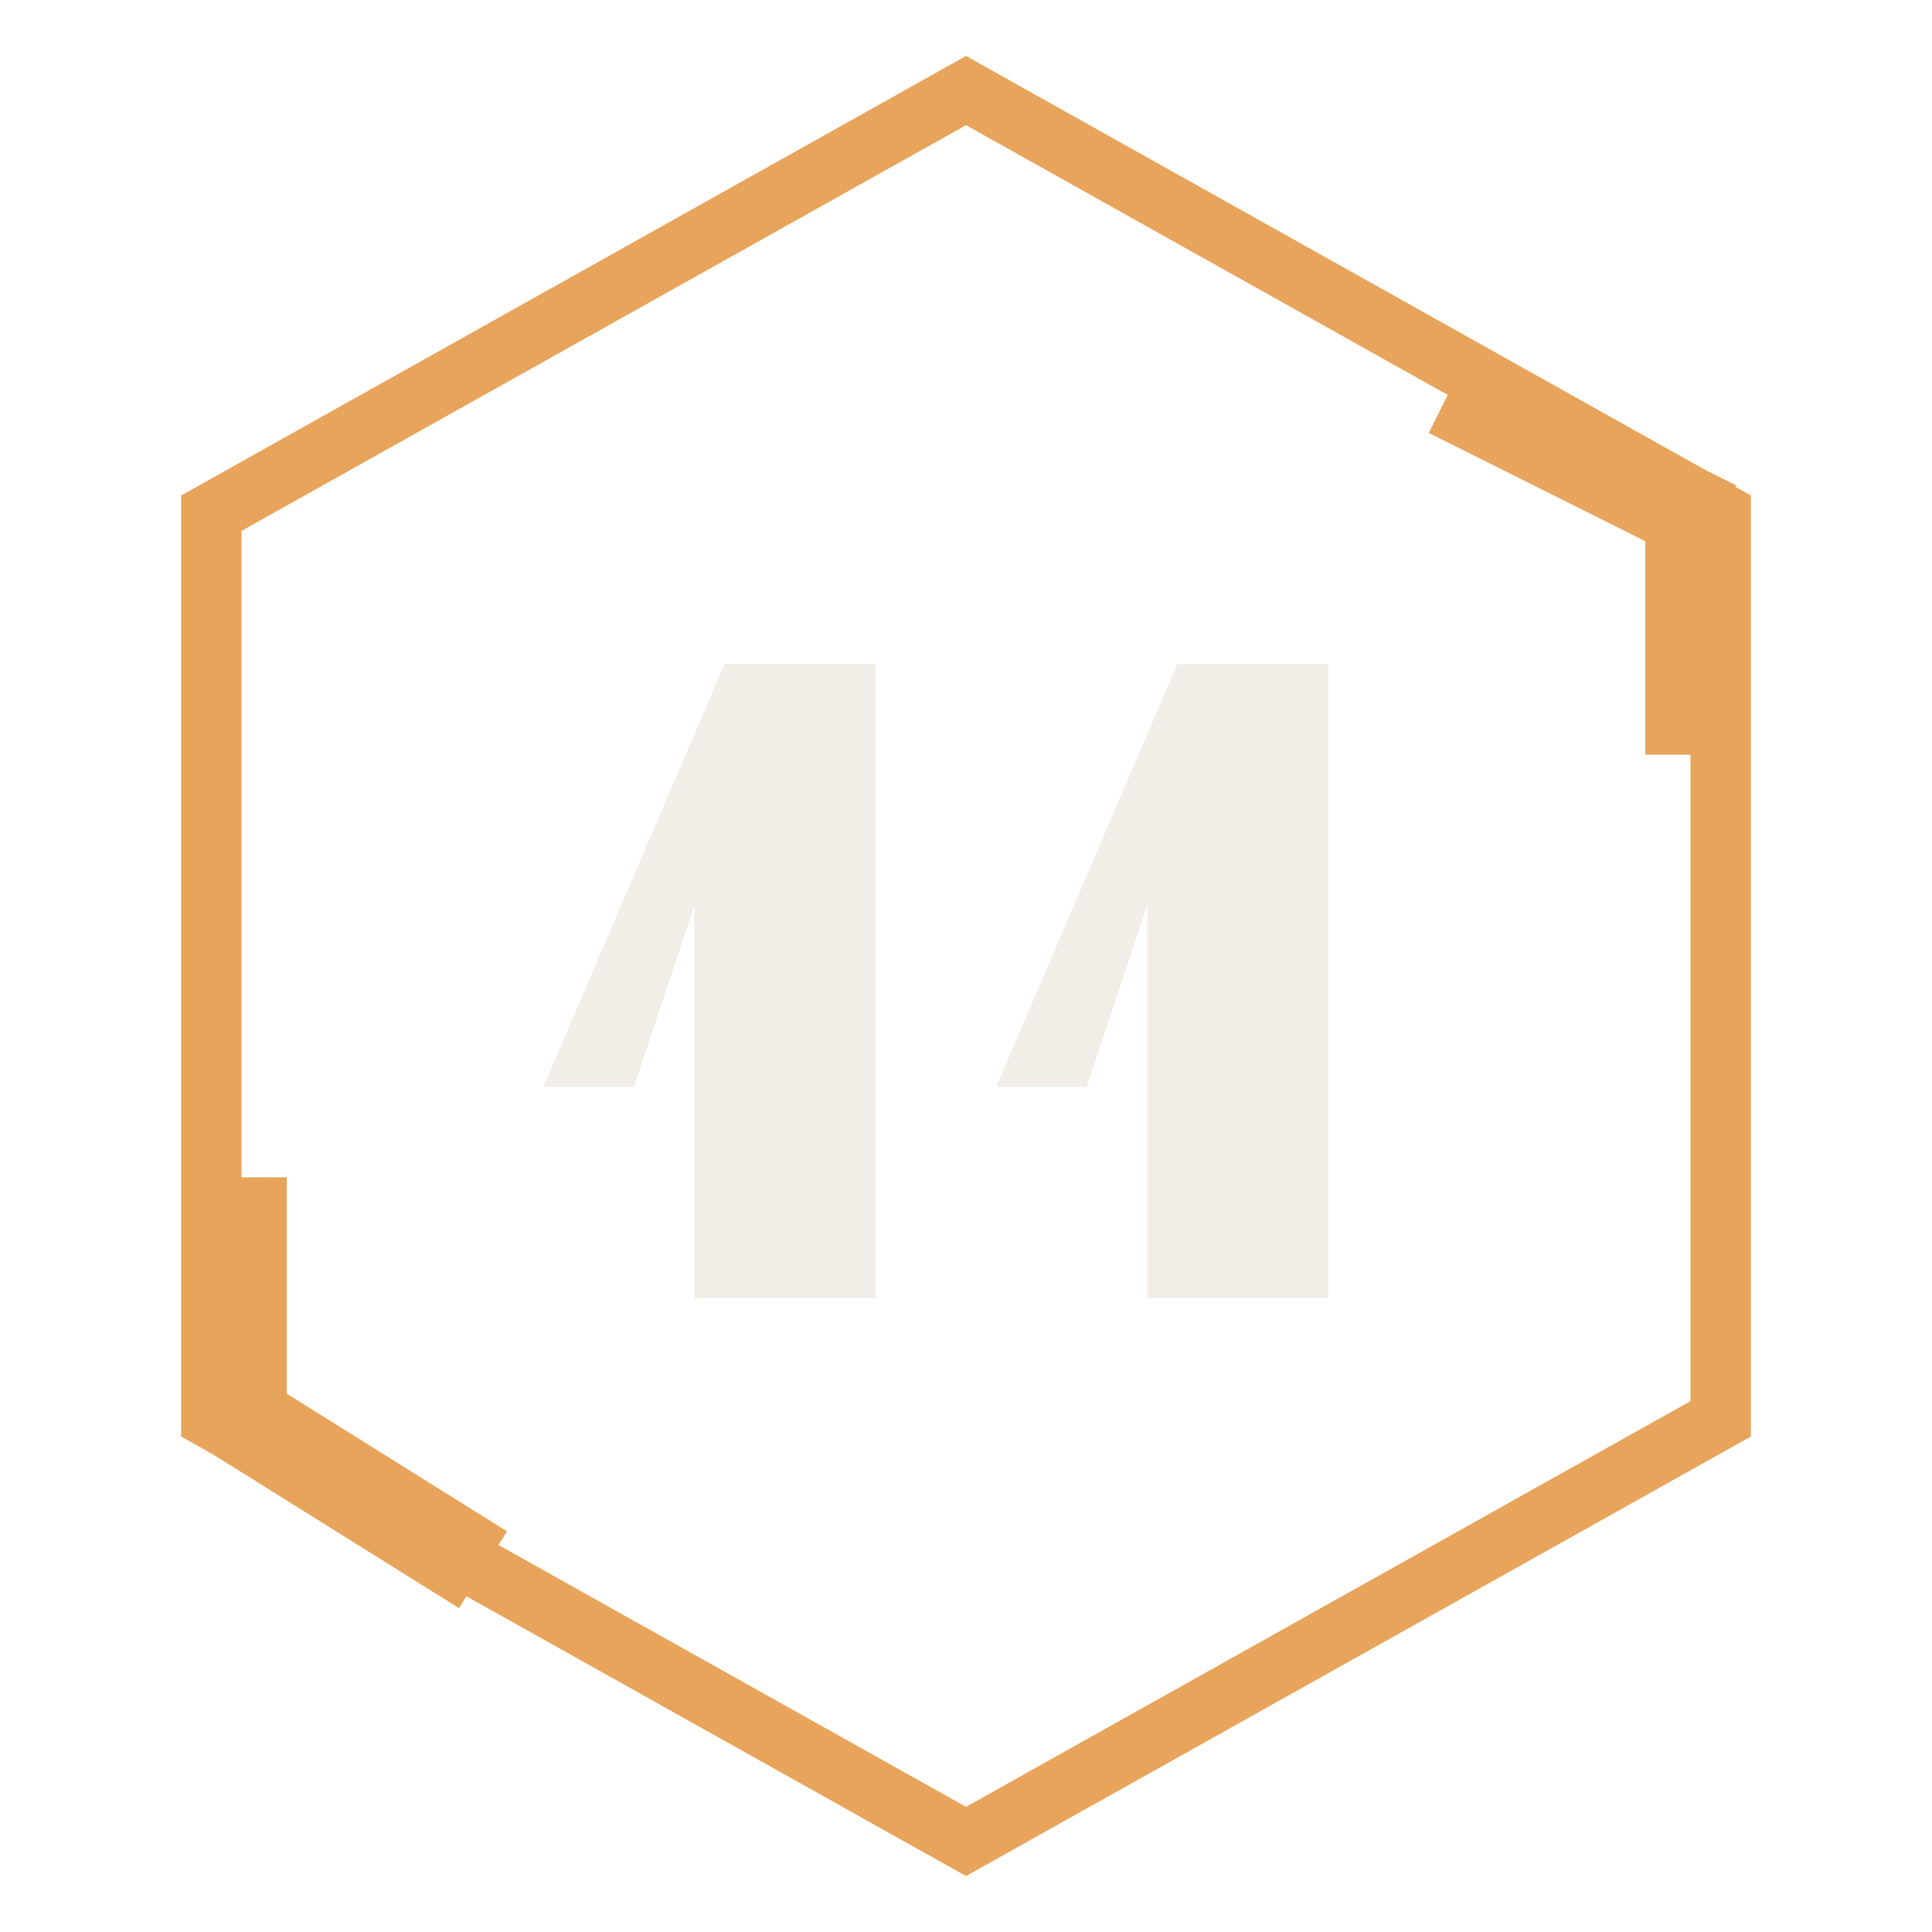
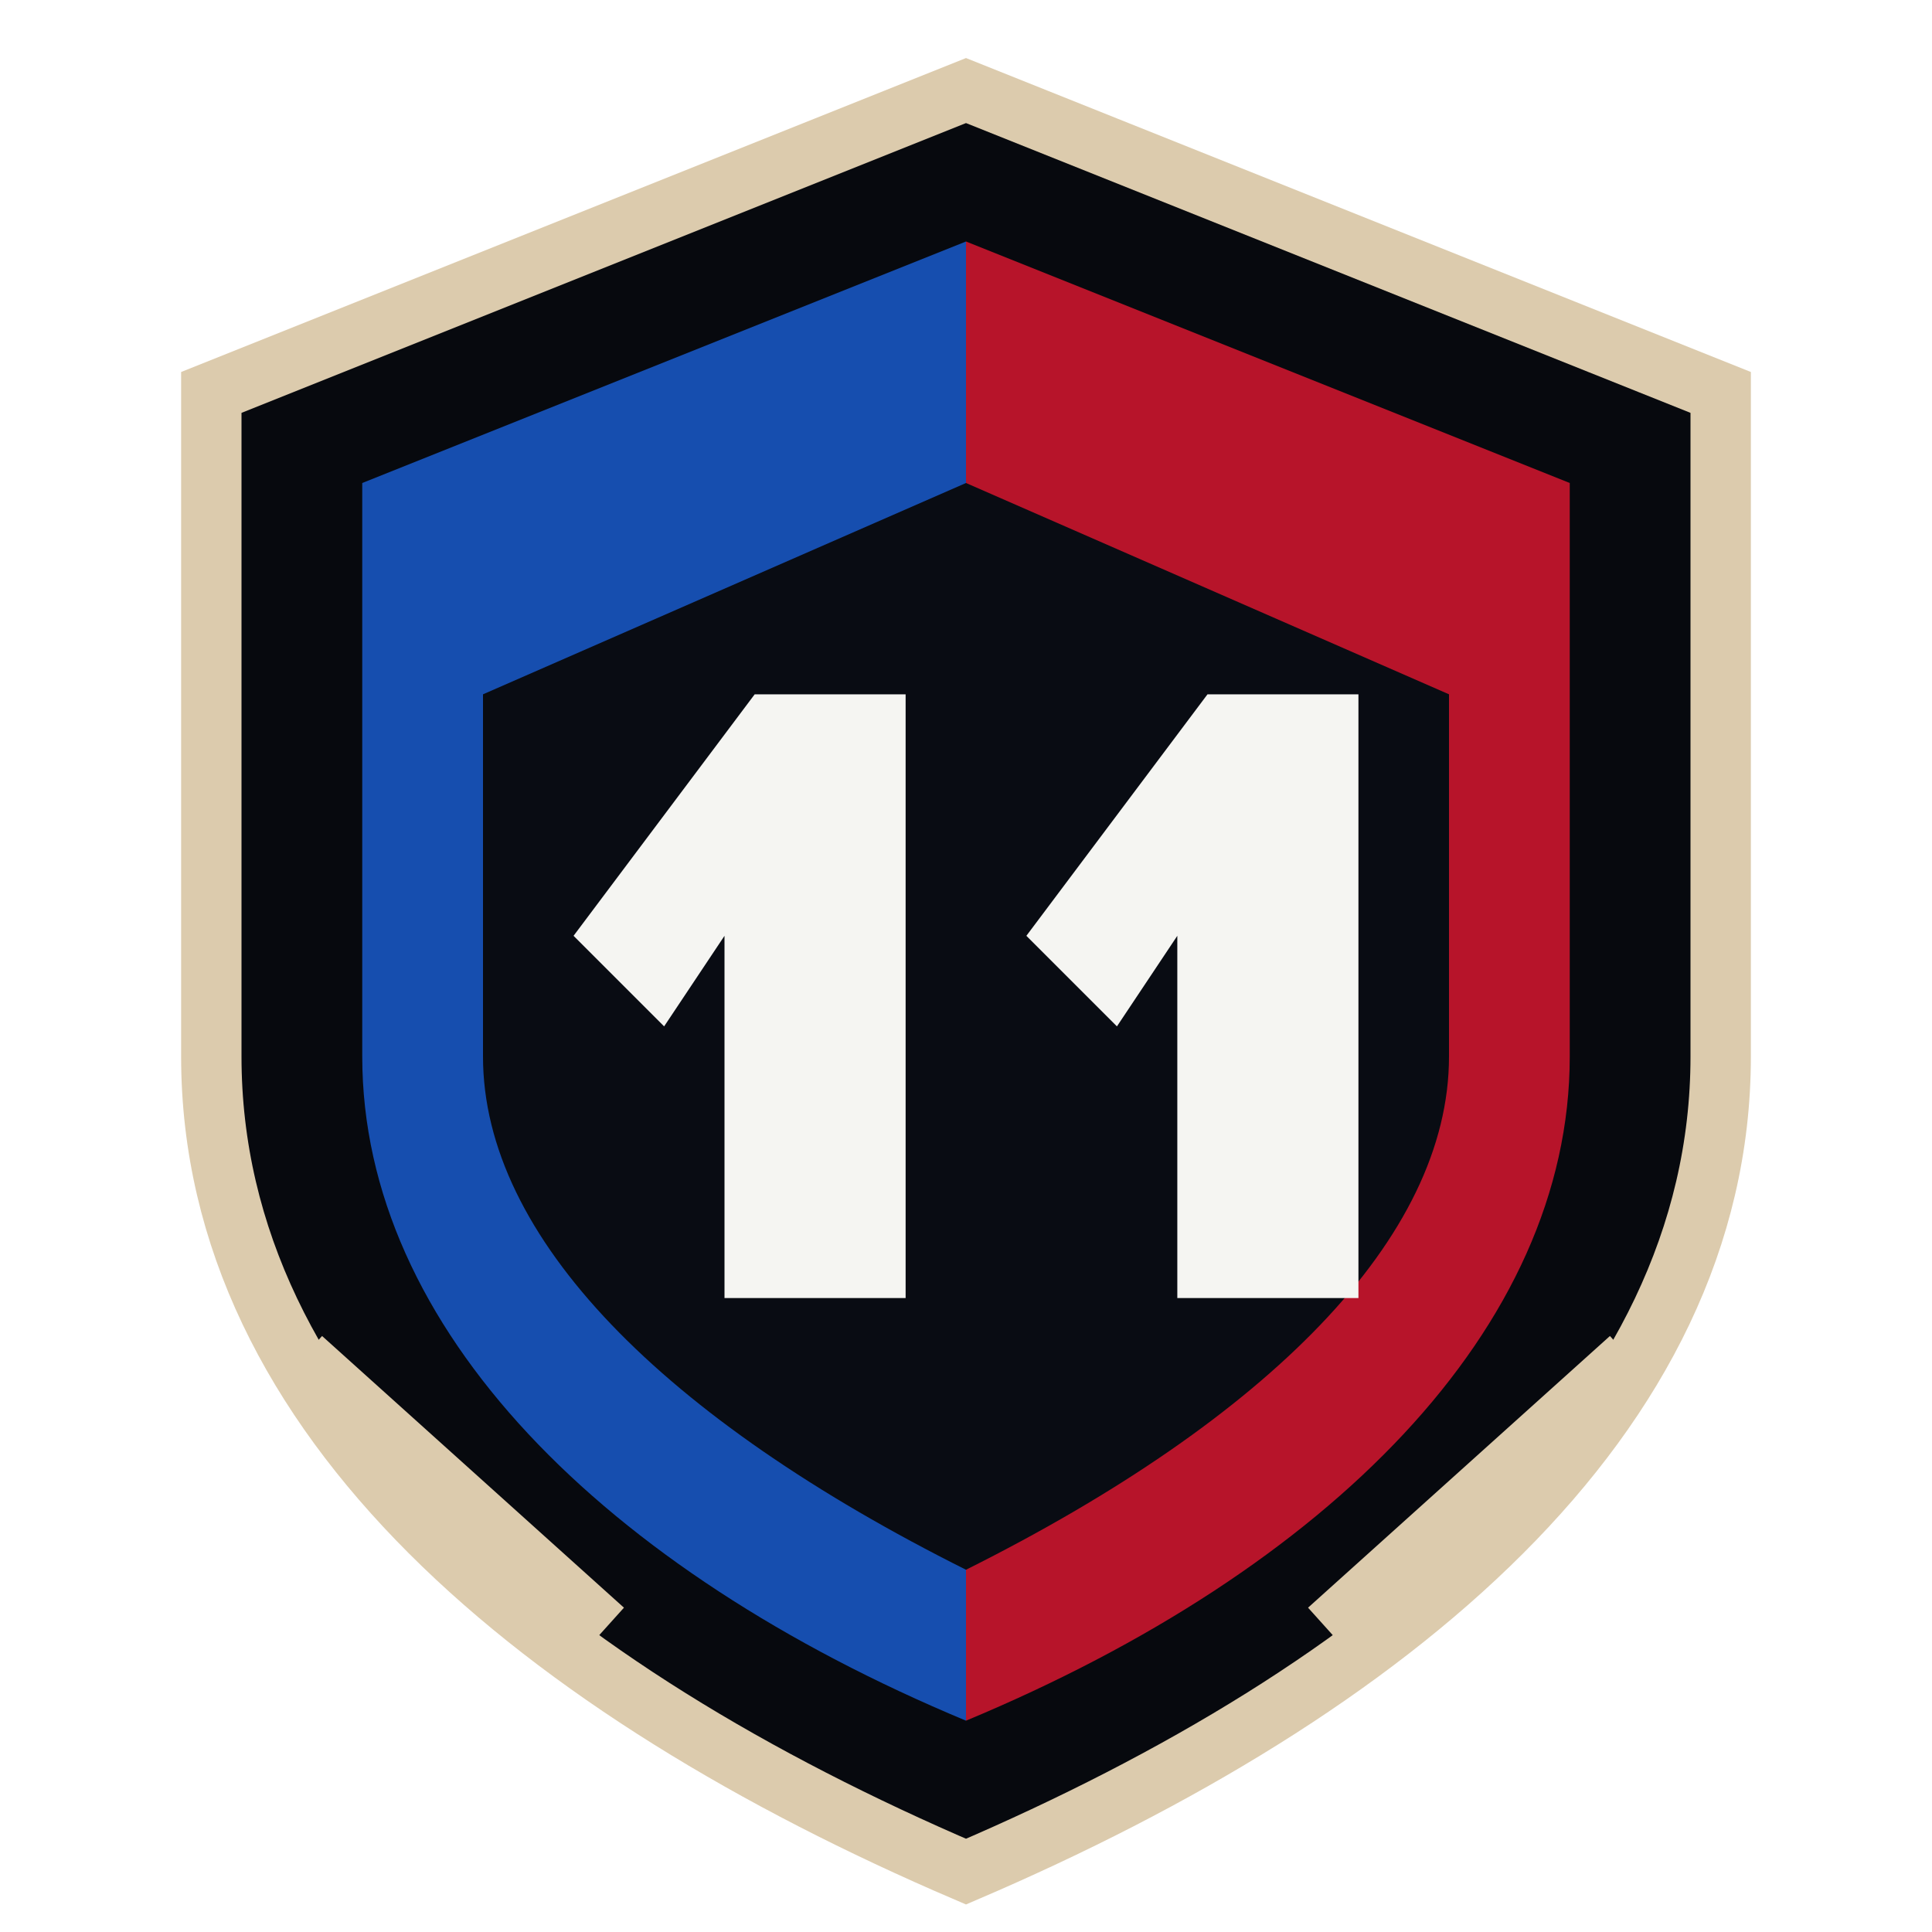
<svg xmlns="http://www.w3.org/2000/svg" viewBox="0 0 64 64" fill="none">
-   <path d="M32 3 57 17v30L32 61 7 47V17Z" stroke="#e9a45b" stroke-width="2" />
-   <path d="m18 36 6-14h5v21h-6V30l-2 6Zm15 0 6-14h5v21h-6V30l-2 6Z" fill="#f2eee7" />
-   <path d="m48 13 8 4v8M8 39v8l8 5" stroke="#e9a45b" stroke-width="3" />
+   <path d="M32 3 57 13v22c0 12-11 21-25 27C18 56 7 47 7 35V13Z" fill="#07090e" stroke="#dccbad" stroke-width="2" />
+   <path d="M32 8 12 16v19c0 9 8 17 20 22Z" fill="#164eaf" />
+   <path d="m32 8 20 8v19c0 9-8 17-20 22Z" fill="#b7142a" />
+   <path d="M32 16 48 23v12c0 6-6 12-16 17-10-5-16-11-16-17V23Z" fill="#090c13" />
+   <path d="m19 31 6-8h5v20h-6V31l-2 3Zm15 0 6-8h5v20h-6V31l-2 3Z" fill="#f5f5f2" />
+   <path d="m10 45 10 9m34-9-10 9" stroke="#dccbad" stroke-width="2" />
</svg>
